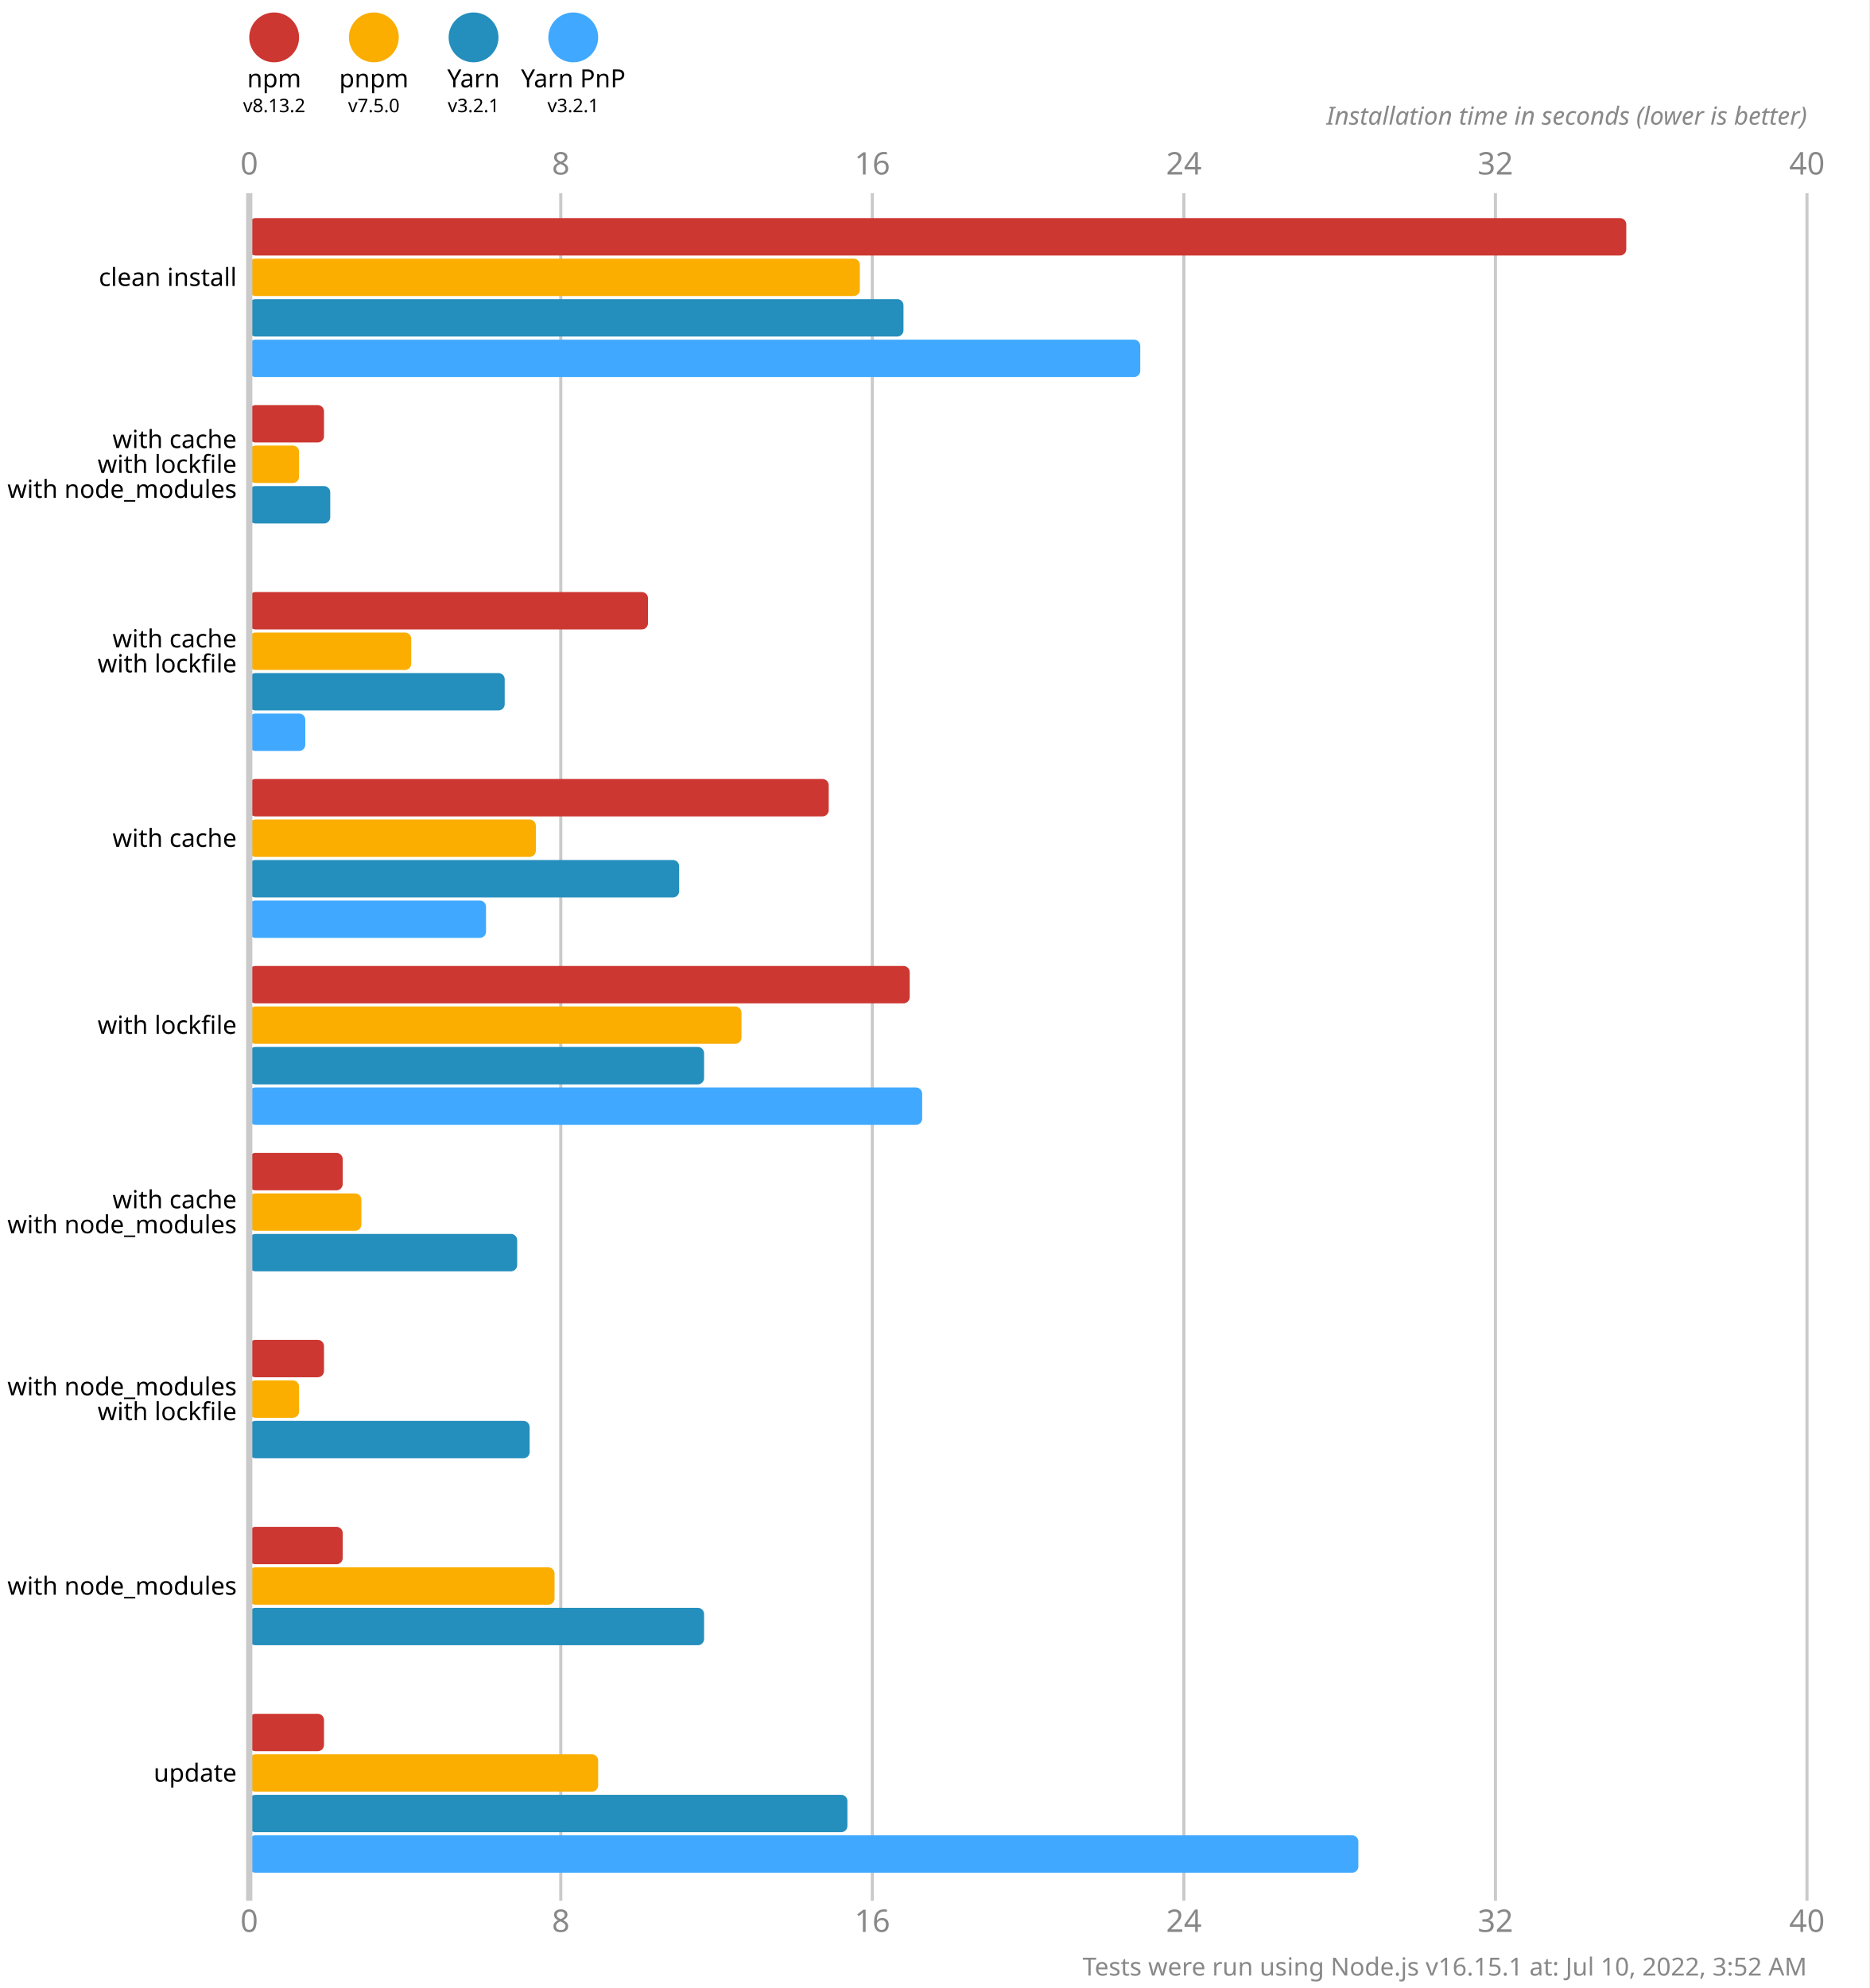
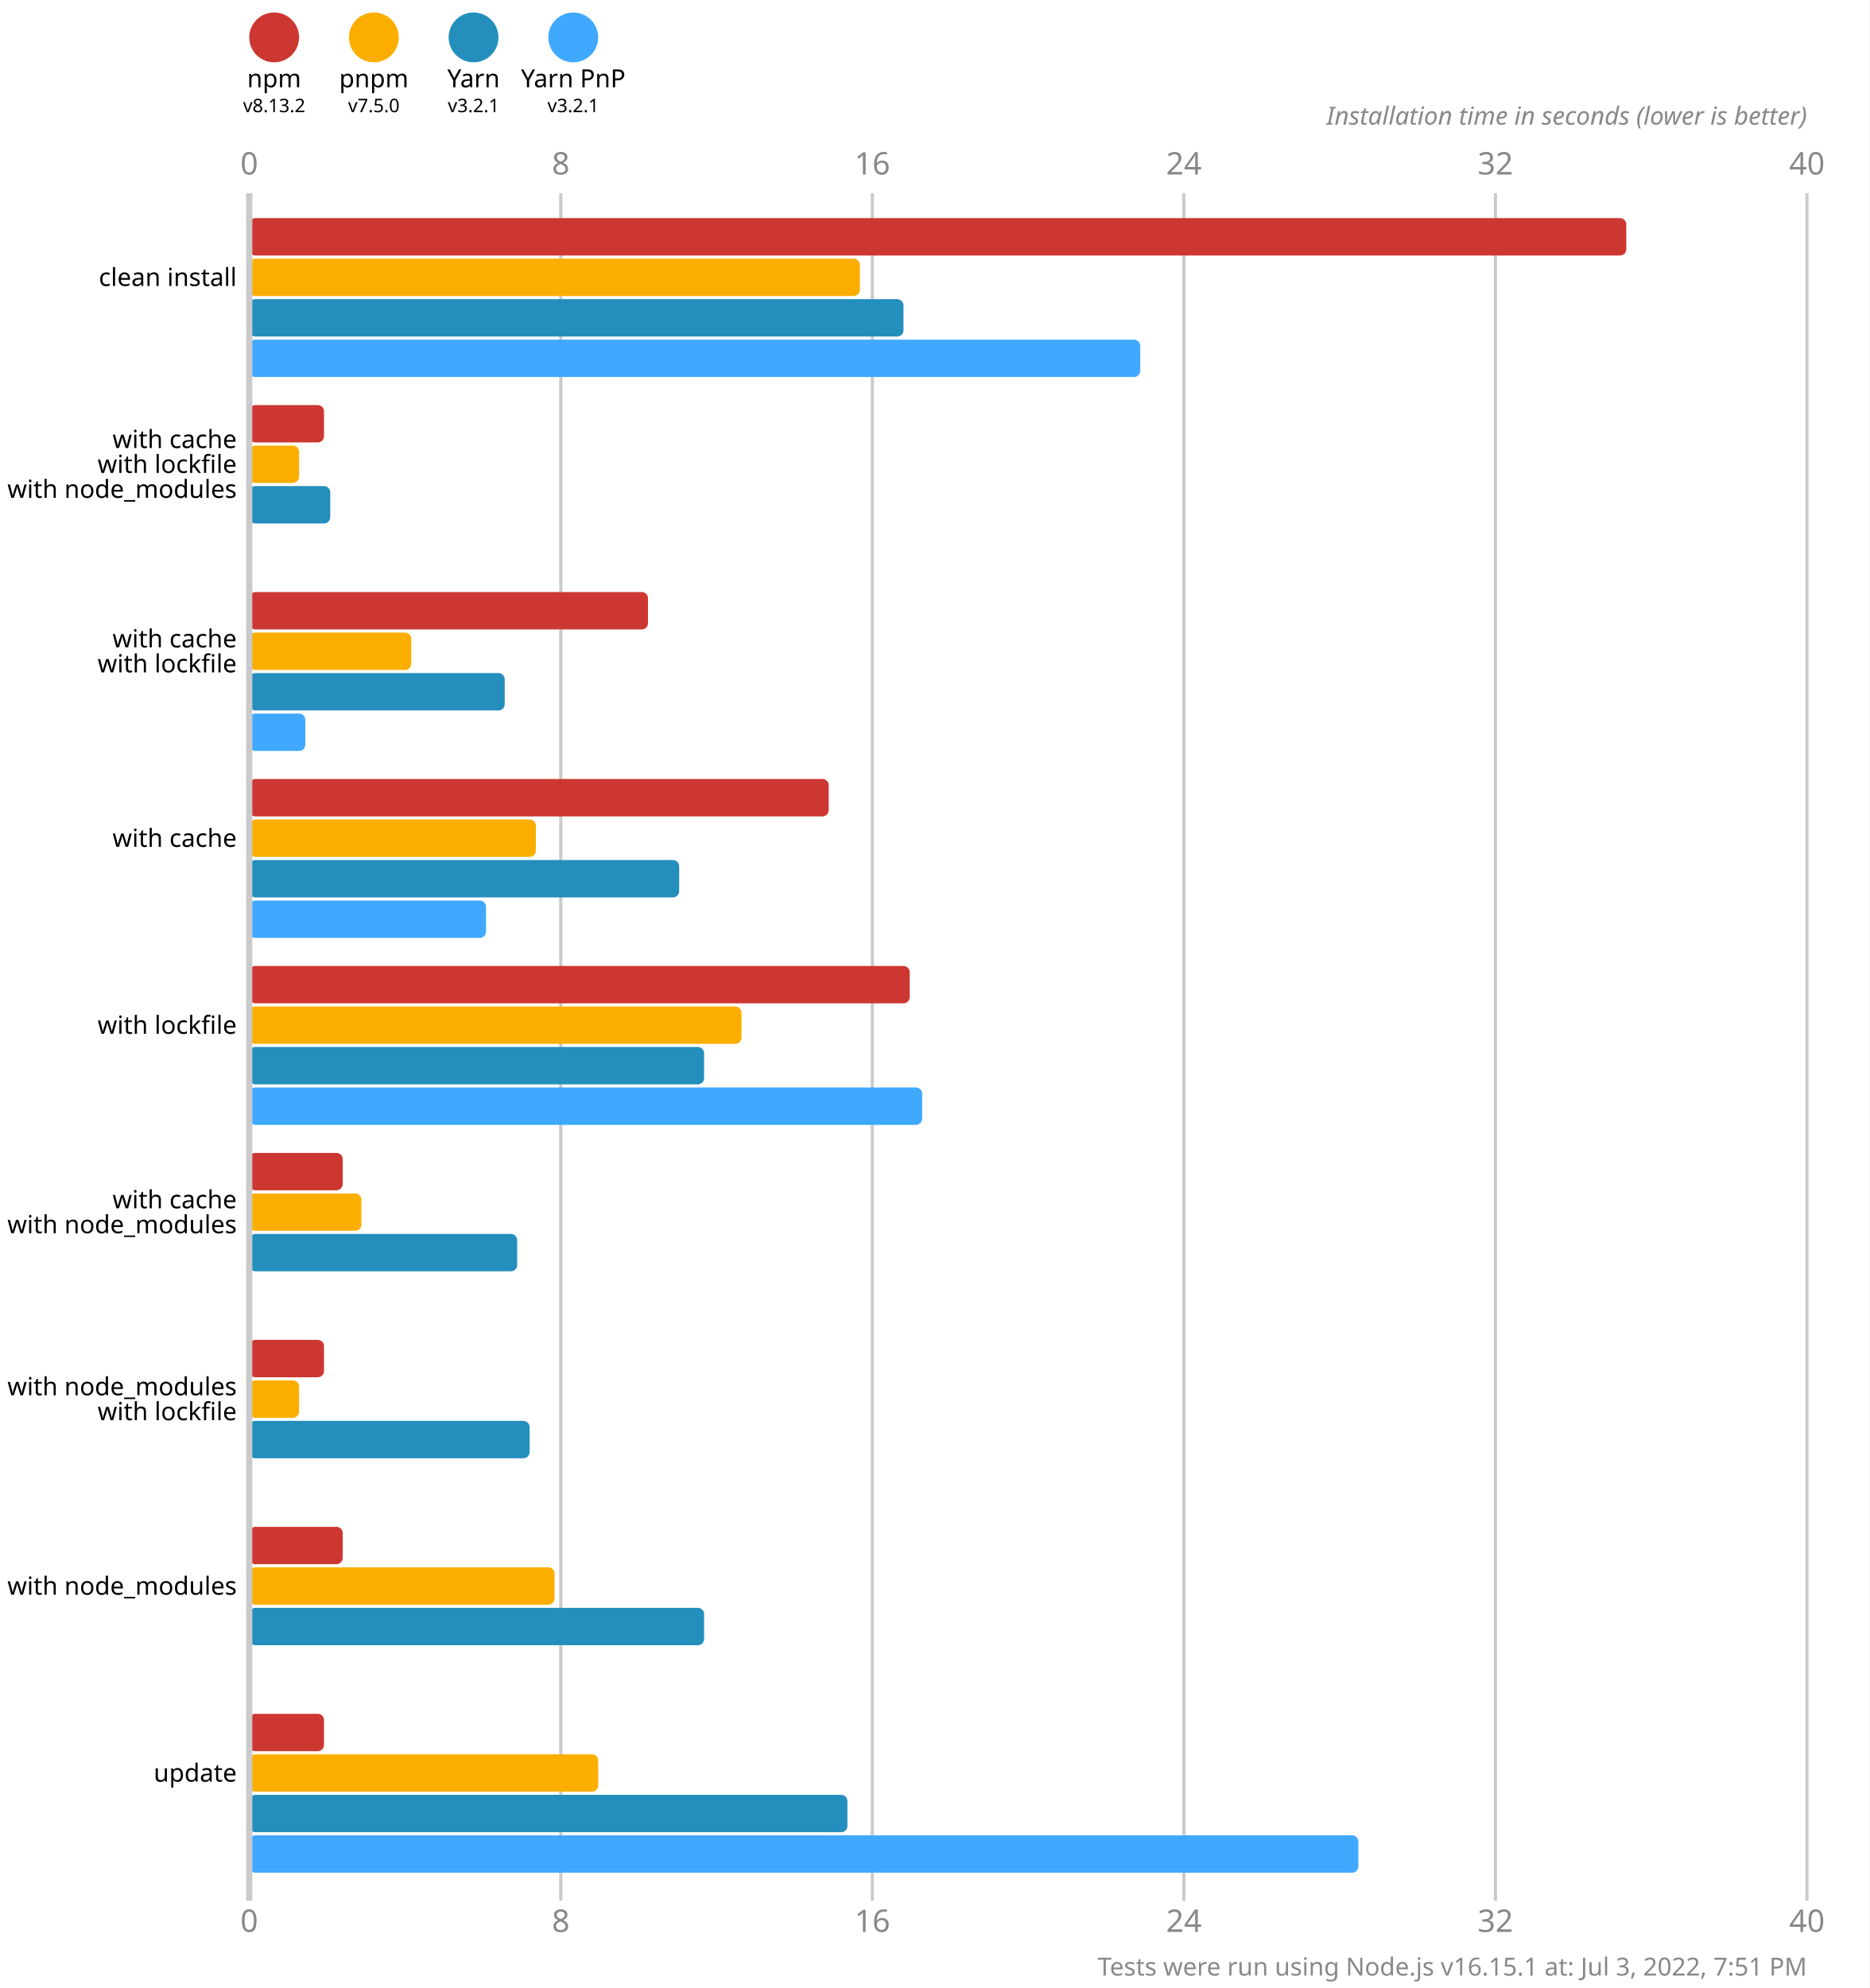
<svg xmlns="http://www.w3.org/2000/svg" version="1.1" viewBox="0 0 300 319">
  <style>
    .font { font-family: sans-serif; }
    .s3 { font-size: 3px; }
    .s4 { font-size: 4px; }
    .s5 { font-size: 5px; }
    .line { stroke: #cacaca; }
    .width { stroke-width: 0.5; }
    .text { fill: #888; }
  </style>
  <rect x="0" y="0" width="300" height="319" fill="#fff" />
  <circle cx="44" cy="6" r="4" fill="#cd3731" />
  <text x="44" y="14" class="font s4" text-anchor="middle">npm</text>
  <text x="44" y="18" class="font s3" text-anchor="middle">v8.13.2</text>
  <circle cx="60" cy="6" r="4" fill="#fbae00" />
  <text x="60" y="14" class="font s4" text-anchor="middle">pnpm</text>
  <text x="60" y="18" class="font s3" text-anchor="middle">v7.5.0</text>
  <circle cx="76" cy="6" r="4" fill="#248ebd" />
  <text x="76" y="14" class="font s4" text-anchor="middle">Yarn</text>
  <text x="76" y="18" class="font s3" text-anchor="middle">v3.2.1</text>
  <circle cx="92" cy="6" r="4" fill="#40a9ff" />
  <text x="92" y="14" class="font s4" text-anchor="middle">Yarn PnP</text>
  <text x="92" y="18" class="font s3" text-anchor="middle">v3.2.1</text>
  <text x="40" y="28" class="font s5 text" text-anchor="middle">0</text>
  <text x="40" y="310" class="font s5 text" text-anchor="middle">0</text>
  <line x1="90" y1="31" x2="90" y2="305" class="line width" />
  <text x="90" y="28" class="font s5 text" text-anchor="middle">8</text>
  <text x="90" y="310" class="font s5 text" text-anchor="middle">8</text>
  <line x1="140" y1="31" x2="140" y2="305" class="line width" />
  <text x="140" y="28" class="font s5 text" text-anchor="middle">16</text>
  <text x="140" y="310" class="font s5 text" text-anchor="middle">16</text>
  <line x1="190" y1="31" x2="190" y2="305" class="line width" />
  <text x="190" y="28" class="font s5 text" text-anchor="middle">24</text>
  <text x="190" y="310" class="font s5 text" text-anchor="middle">24</text>
  <line x1="240" y1="31" x2="240" y2="305" class="line width" />
  <text x="240" y="28" class="font s5 text" text-anchor="middle">32</text>
  <text x="240" y="310" class="font s5 text" text-anchor="middle">32</text>
  <line x1="290" y1="31" x2="290" y2="305" class="line width" />
  <text x="290" y="28" class="font s5 text" text-anchor="middle">40</text>
  <text x="290" y="310" class="font s5 text" text-anchor="middle">40</text>
  <text x="290" y="20" class="font s4 text" font-style="italic" text-anchor="end">Installation time in seconds (lower is better)</text>
  <rect x="40" y="35" width="221" height="6" fill="#cd3731" rx="1" ry="1" />
  <rect x="40" y="41.5" width="98" height="6" fill="#fbae00" rx="1" ry="1" />
  <rect x="40" y="48" width="105" height="6" fill="#248ebd" rx="1" ry="1" />
  <rect x="40" y="54.5" width="143" height="6" fill="#40a9ff" rx="1" ry="1" />
  <rect x="40" y="65" width="12" height="6" fill="#cd3731" rx="1" ry="1" />
  <rect x="40" y="71.5" width="8" height="6" fill="#fbae00" rx="1" ry="1" />
  <rect x="40" y="78" width="13" height="6" fill="#248ebd" rx="1" ry="1" />
  <rect x="40" y="84.5" width="0" height="6" fill="#40a9ff" rx="1" ry="1" />
  <rect x="40" y="95" width="64" height="6" fill="#cd3731" rx="1" ry="1" />
  <rect x="40" y="101.5" width="26" height="6" fill="#fbae00" rx="1" ry="1" />
  <rect x="40" y="108" width="41" height="6" fill="#248ebd" rx="1" ry="1" />
  <rect x="40" y="114.5" width="9" height="6" fill="#40a9ff" rx="1" ry="1" />
  <rect x="40" y="125" width="93" height="6" fill="#cd3731" rx="1" ry="1" />
  <rect x="40" y="131.5" width="46" height="6" fill="#fbae00" rx="1" ry="1" />
  <rect x="40" y="138" width="69" height="6" fill="#248ebd" rx="1" ry="1" />
  <rect x="40" y="144.5" width="38" height="6" fill="#40a9ff" rx="1" ry="1" />
  <rect x="40" y="155" width="106" height="6" fill="#cd3731" rx="1" ry="1" />
  <rect x="40" y="161.5" width="79" height="6" fill="#fbae00" rx="1" ry="1" />
  <rect x="40" y="168" width="73" height="6" fill="#248ebd" rx="1" ry="1" />
  <rect x="40" y="174.5" width="108" height="6" fill="#40a9ff" rx="1" ry="1" />
  <rect x="40" y="185" width="15" height="6" fill="#cd3731" rx="1" ry="1" />
  <rect x="40" y="191.5" width="18" height="6" fill="#fbae00" rx="1" ry="1" />
  <rect x="40" y="198" width="43" height="6" fill="#248ebd" rx="1" ry="1" />
  <rect x="40" y="204.5" width="0" height="6" fill="#40a9ff" rx="1" ry="1" />
  <rect x="40" y="215" width="12" height="6" fill="#cd3731" rx="1" ry="1" />
  <rect x="40" y="221.5" width="8" height="6" fill="#fbae00" rx="1" ry="1" />
  <rect x="40" y="228" width="45" height="6" fill="#248ebd" rx="1" ry="1" />
  <rect x="40" y="234.5" width="0" height="6" fill="#40a9ff" rx="1" ry="1" />
  <rect x="40" y="245" width="15" height="6" fill="#cd3731" rx="1" ry="1" />
  <rect x="40" y="251.5" width="49" height="6" fill="#fbae00" rx="1" ry="1" />
  <rect x="40" y="258" width="73" height="6" fill="#248ebd" rx="1" ry="1" />
  <rect x="40" y="264.5" width="0" height="6" fill="#40a9ff" rx="1" ry="1" />
  <rect x="40" y="275" width="12" height="6" fill="#cd3731" rx="1" ry="1" />
  <rect x="40" y="281.5" width="56" height="6" fill="#fbae00" rx="1" ry="1" />
  <rect x="40" y="288" width="96" height="6" fill="#248ebd" rx="1" ry="1" />
  <rect x="40" y="294.5" width="178" height="6" fill="#40a9ff" rx="1" ry="1" />
  <line x1="40" y1="31" x2="40" y2="305" class="line" />
  <text x="38" y="44.5" class="font s4" dominant-baseline="middle" text-anchor="end">clean install</text>
  <text x="38" y="70.5" class="font s4" dominant-baseline="middle" text-anchor="end">with cache</text>
  <text x="38" y="74.5" class="font s4" dominant-baseline="middle" text-anchor="end">with lockfile</text>
  <text x="38" y="78.5" class="font s4" dominant-baseline="middle" text-anchor="end">with node_modules</text>
  <text x="38" y="102.5" class="font s4" dominant-baseline="middle" text-anchor="end">with cache</text>
  <text x="38" y="106.5" class="font s4" dominant-baseline="middle" text-anchor="end">with lockfile</text>
  <text x="38" y="134.5" class="font s4" dominant-baseline="middle" text-anchor="end">with cache</text>
  <text x="38" y="164.5" class="font s4" dominant-baseline="middle" text-anchor="end">with lockfile</text>
  <text x="38" y="192.5" class="font s4" dominant-baseline="middle" text-anchor="end">with cache</text>
  <text x="38" y="196.5" class="font s4" dominant-baseline="middle" text-anchor="end">with node_modules</text>
  <text x="38" y="222.5" class="font s4" dominant-baseline="middle" text-anchor="end">with node_modules</text>
  <text x="38" y="226.5" class="font s4" dominant-baseline="middle" text-anchor="end">with lockfile</text>
  <text x="38" y="254.5" class="font s4" dominant-baseline="middle" text-anchor="end">with node_modules</text>
  <text x="38" y="284.5" class="font s4" dominant-baseline="middle" text-anchor="end">update</text>
-   <text x="290" y="317" class="font s4 text" text-anchor="end">Tests were run using Node.js v16.15.1 at: Jul 10, 2022, 3:52 AM</text>
+   <text x="290" y="317" class="font s4 text" text-anchor="end">Tests were run using Node.js v16.15.1 at: Jul 3, 2022, 7:51 PM</text>
</svg>
